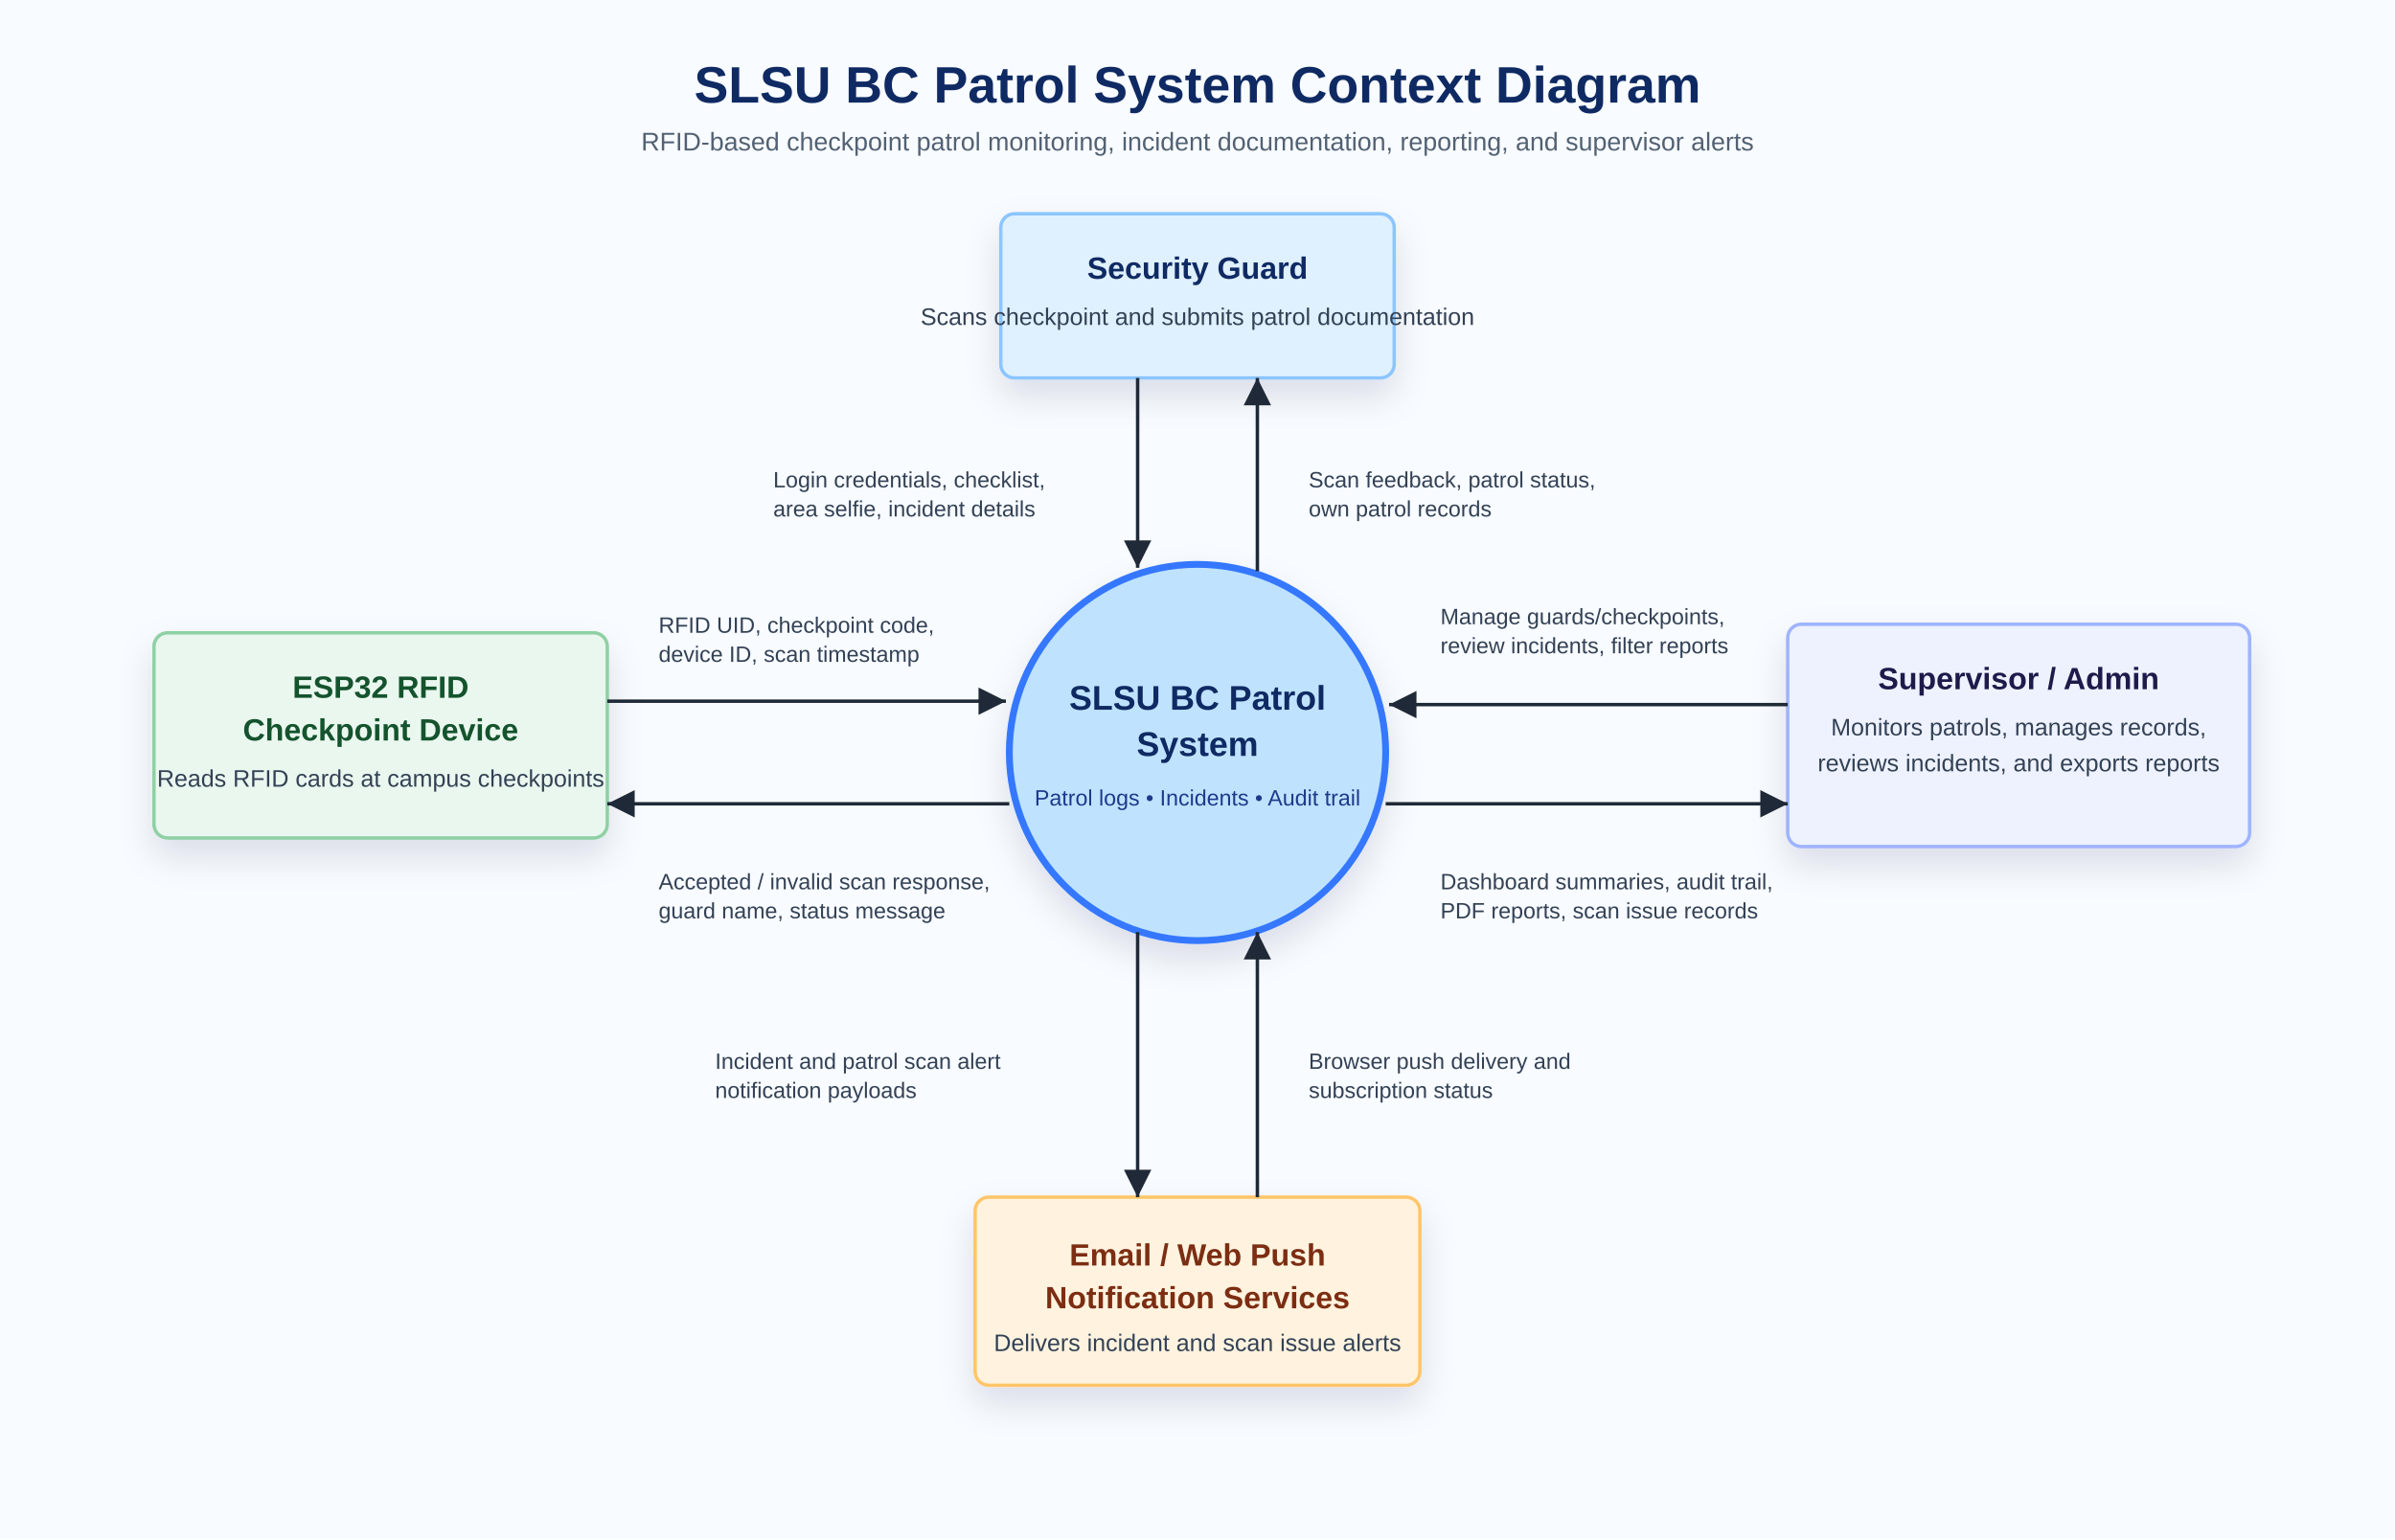
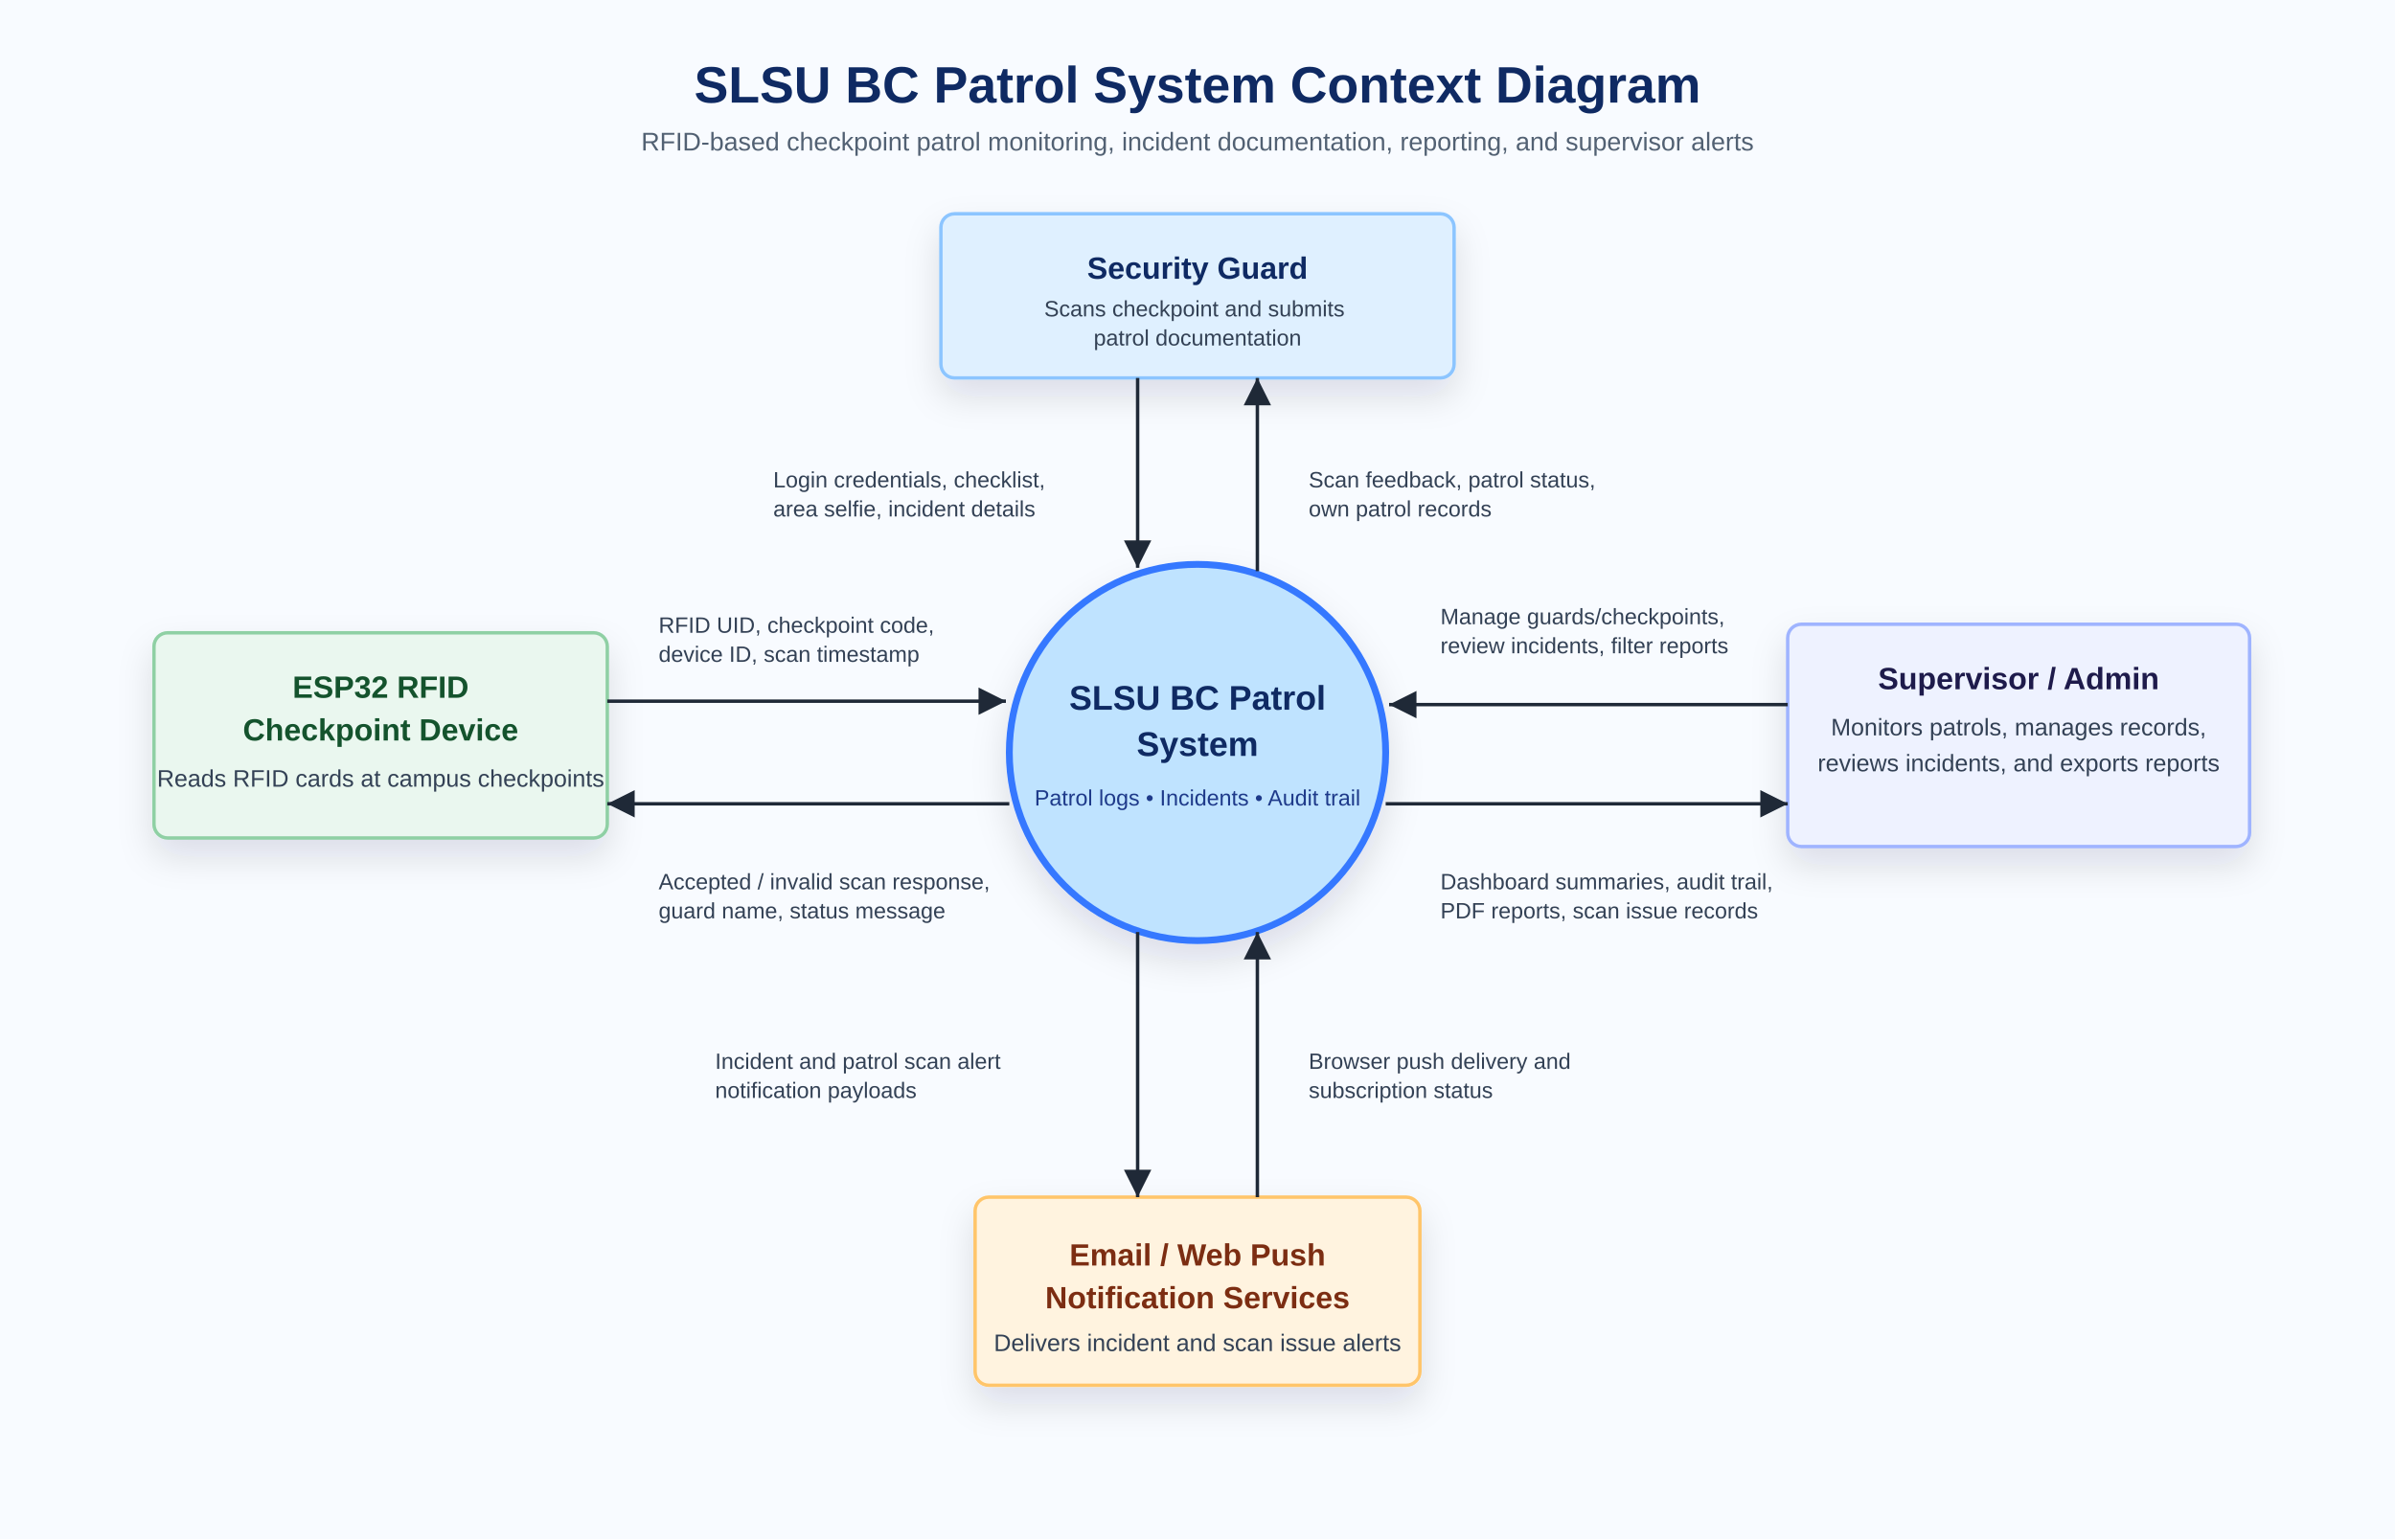
<svg xmlns="http://www.w3.org/2000/svg" width="1400" height="900" viewBox="0 0 1400 900" role="img" aria-labelledby="title desc">
  <defs>
    <marker id="arrow" markerWidth="12" markerHeight="12" refX="10" refY="6" orient="auto" markerUnits="strokeWidth">
      <path d="M2,2 L10,6 L2,10 Z" fill="#1f2937" />
    </marker>
    <filter id="softShadow" x="-15%" y="-15%" width="130%" height="130%">
      <feDropShadow dx="0" dy="10" stdDeviation="10" flood-color="#0f172a" flood-opacity="0.12" />
    </filter>
  </defs>
  <rect width="1400" height="900" fill="#f8fbff" />
  <text x="700" y="60" text-anchor="middle" font-family="Arial, Helvetica, sans-serif" font-size="30" font-weight="700" fill="#0f2a63">
    SLSU BC Patrol System Context Diagram
  </text>
  <text x="700" y="88" text-anchor="middle" font-family="Arial, Helvetica, sans-serif" font-size="15" fill="#526173">
    RFID-based checkpoint patrol monitoring, incident documentation, reporting, and supervisor alerts
  </text>
  <g filter="url(#softShadow)">
-     <rect x="585" y="125" width="230" height="96" rx="8" fill="#dff0ff" stroke="#8cc5ff" stroke-width="2" />
+     <rect x="550" y="125" width="300" height="96" rx="8" fill="#dff0ff" stroke="#8cc5ff" stroke-width="2" />
    <rect x="90" y="370" width="265" height="120" rx="8" fill="#eaf7ef" stroke="#8fd0a4" stroke-width="2" />
    <rect x="1045" y="365" width="270" height="130" rx="8" fill="#eef2ff" stroke="#9fb4ff" stroke-width="2" />
    <rect x="570" y="700" width="260" height="110" rx="8" fill="#fff3df" stroke="#ffc56b" stroke-width="2" />
  </g>
  <text x="700" y="163" text-anchor="middle" font-family="Arial, Helvetica, sans-serif" font-size="18" font-weight="700" fill="#0f2a63">Security Guard</text>
-   <text x="700" y="190" text-anchor="middle" font-family="Arial, Helvetica, sans-serif" font-size="14" fill="#334155">Scans checkpoint and submits patrol documentation</text>
+   <text x="700" y="185" text-anchor="middle" font-family="Arial, Helvetica, sans-serif" font-size="13" fill="#334155">
+     <tspan x="700" dy="0">Scans checkpoint and submits</tspan>
+     <tspan x="700" dy="17">patrol documentation</tspan>
+   </text>
  <text x="222.5" y="408" text-anchor="middle" font-family="Arial, Helvetica, sans-serif" font-size="18" font-weight="700" fill="#14532d">ESP32 RFID</text>
  <text x="222.5" y="433" text-anchor="middle" font-family="Arial, Helvetica, sans-serif" font-size="18" font-weight="700" fill="#14532d">Checkpoint Device</text>
  <text x="222.5" y="460" text-anchor="middle" font-family="Arial, Helvetica, sans-serif" font-size="14" fill="#334155">Reads RFID cards at campus checkpoints</text>
  <text x="1180" y="403" text-anchor="middle" font-family="Arial, Helvetica, sans-serif" font-size="18" font-weight="700" fill="#1e1b4b">Supervisor / Admin</text>
  <text x="1180" y="430" text-anchor="middle" font-family="Arial, Helvetica, sans-serif" font-size="14" fill="#334155">Monitors patrols, manages records,</text>
  <text x="1180" y="451" text-anchor="middle" font-family="Arial, Helvetica, sans-serif" font-size="14" fill="#334155">reviews incidents, and exports reports</text>
  <text x="700" y="740" text-anchor="middle" font-family="Arial, Helvetica, sans-serif" font-size="18" font-weight="700" fill="#7c2d12">Email / Web Push</text>
  <text x="700" y="765" text-anchor="middle" font-family="Arial, Helvetica, sans-serif" font-size="18" font-weight="700" fill="#7c2d12">Notification Services</text>
  <text x="700" y="790" text-anchor="middle" font-family="Arial, Helvetica, sans-serif" font-size="14" fill="#334155">Delivers incident and scan issue alerts</text>
  <circle cx="700" cy="440" r="110" fill="#bfe3ff" stroke="#3578ff" stroke-width="4" filter="url(#softShadow)" />
  <text x="700" y="415" text-anchor="middle" font-family="Arial, Helvetica, sans-serif" font-size="20" font-weight="700" fill="#0f2a63">SLSU BC Patrol</text>
  <text x="700" y="442" text-anchor="middle" font-family="Arial, Helvetica, sans-serif" font-size="20" font-weight="700" fill="#0f2a63">System</text>
  <text x="700" y="471" text-anchor="middle" font-family="Arial, Helvetica, sans-serif" font-size="13" fill="#1e3a8a">Patrol logs • Incidents • Audit trail</text>
  <line x1="665" y1="221" x2="665" y2="332" stroke="#1f2937" stroke-width="2" marker-end="url(#arrow)" />
  <line x1="735" y1="334" x2="735" y2="221" stroke="#1f2937" stroke-width="2" marker-end="url(#arrow)" />
  <text x="452" y="285" font-family="Arial, Helvetica, sans-serif" font-size="13" fill="#334155">
    <tspan x="452" dy="0">Login credentials, checklist,</tspan>
    <tspan x="452" dy="17">area selfie, incident details</tspan>
  </text>
  <text x="765" y="285" font-family="Arial, Helvetica, sans-serif" font-size="13" fill="#334155">
    <tspan x="765" dy="0">Scan feedback, patrol status,</tspan>
    <tspan x="765" dy="17">own patrol records</tspan>
  </text>
  <line x1="355" y1="410" x2="588" y2="410" stroke="#1f2937" stroke-width="2" marker-end="url(#arrow)" />
  <line x1="590" y1="470" x2="355" y2="470" stroke="#1f2937" stroke-width="2" marker-end="url(#arrow)" />
  <text x="385" y="370" font-family="Arial, Helvetica, sans-serif" font-size="13" fill="#334155">
    <tspan x="385" dy="0">RFID UID, checkpoint code,</tspan>
    <tspan x="385" dy="17">device ID, scan timestamp</tspan>
  </text>
  <text x="385" y="520" font-family="Arial, Helvetica, sans-serif" font-size="13" fill="#334155">
    <tspan x="385" dy="0">Accepted / invalid scan response,</tspan>
    <tspan x="385" dy="17">guard name, status message</tspan>
  </text>
  <line x1="1045" y1="412" x2="812" y2="412" stroke="#1f2937" stroke-width="2" marker-end="url(#arrow)" />
  <line x1="810" y1="470" x2="1045" y2="470" stroke="#1f2937" stroke-width="2" marker-end="url(#arrow)" />
  <text x="842" y="365" font-family="Arial, Helvetica, sans-serif" font-size="13" fill="#334155">
    <tspan x="842" dy="0">Manage guards/checkpoints,</tspan>
    <tspan x="842" dy="17">review incidents, filter reports</tspan>
  </text>
  <text x="842" y="520" font-family="Arial, Helvetica, sans-serif" font-size="13" fill="#334155">
    <tspan x="842" dy="0">Dashboard summaries, audit trail,</tspan>
    <tspan x="842" dy="17">PDF reports, scan issue records</tspan>
  </text>
  <line x1="665" y1="545" x2="665" y2="700" stroke="#1f2937" stroke-width="2" marker-end="url(#arrow)" />
  <line x1="735" y1="700" x2="735" y2="545" stroke="#1f2937" stroke-width="2" marker-end="url(#arrow)" />
  <text x="418" y="625" font-family="Arial, Helvetica, sans-serif" font-size="13" fill="#334155">
    <tspan x="418" dy="0">Incident and patrol scan alert</tspan>
    <tspan x="418" dy="17">notification payloads</tspan>
  </text>
  <text x="765" y="625" font-family="Arial, Helvetica, sans-serif" font-size="13" fill="#334155">
    <tspan x="765" dy="0">Browser push delivery and</tspan>
    <tspan x="765" dy="17">subscription status</tspan>
  </text>
</svg>
